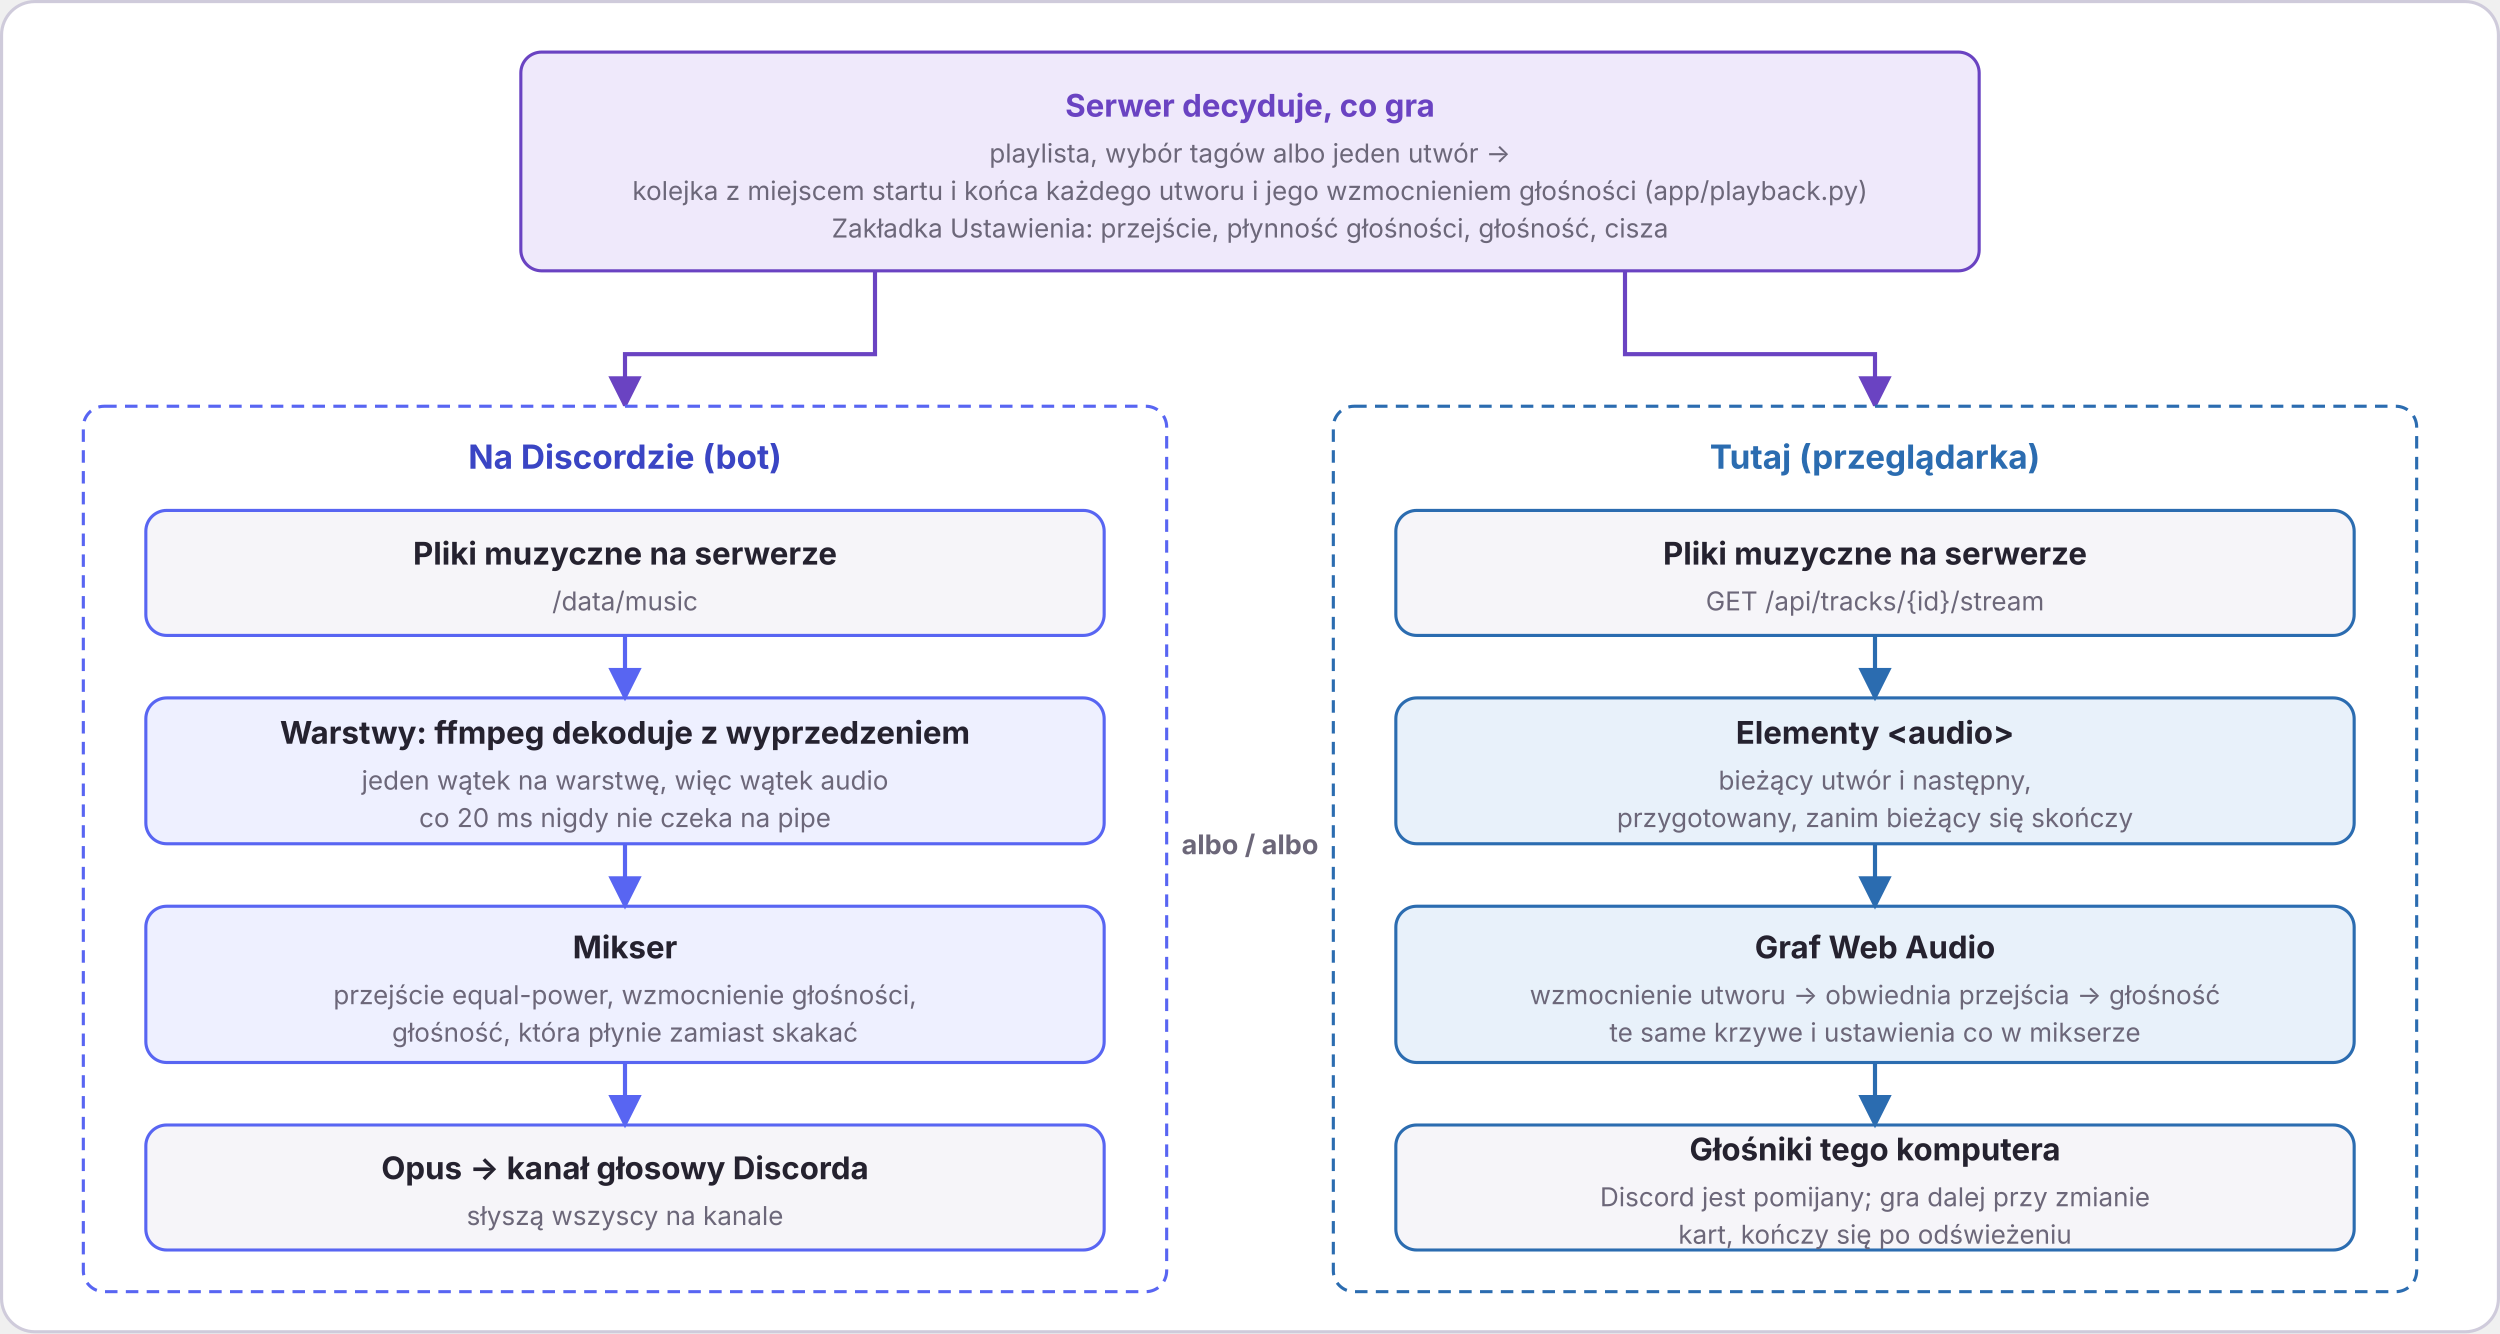
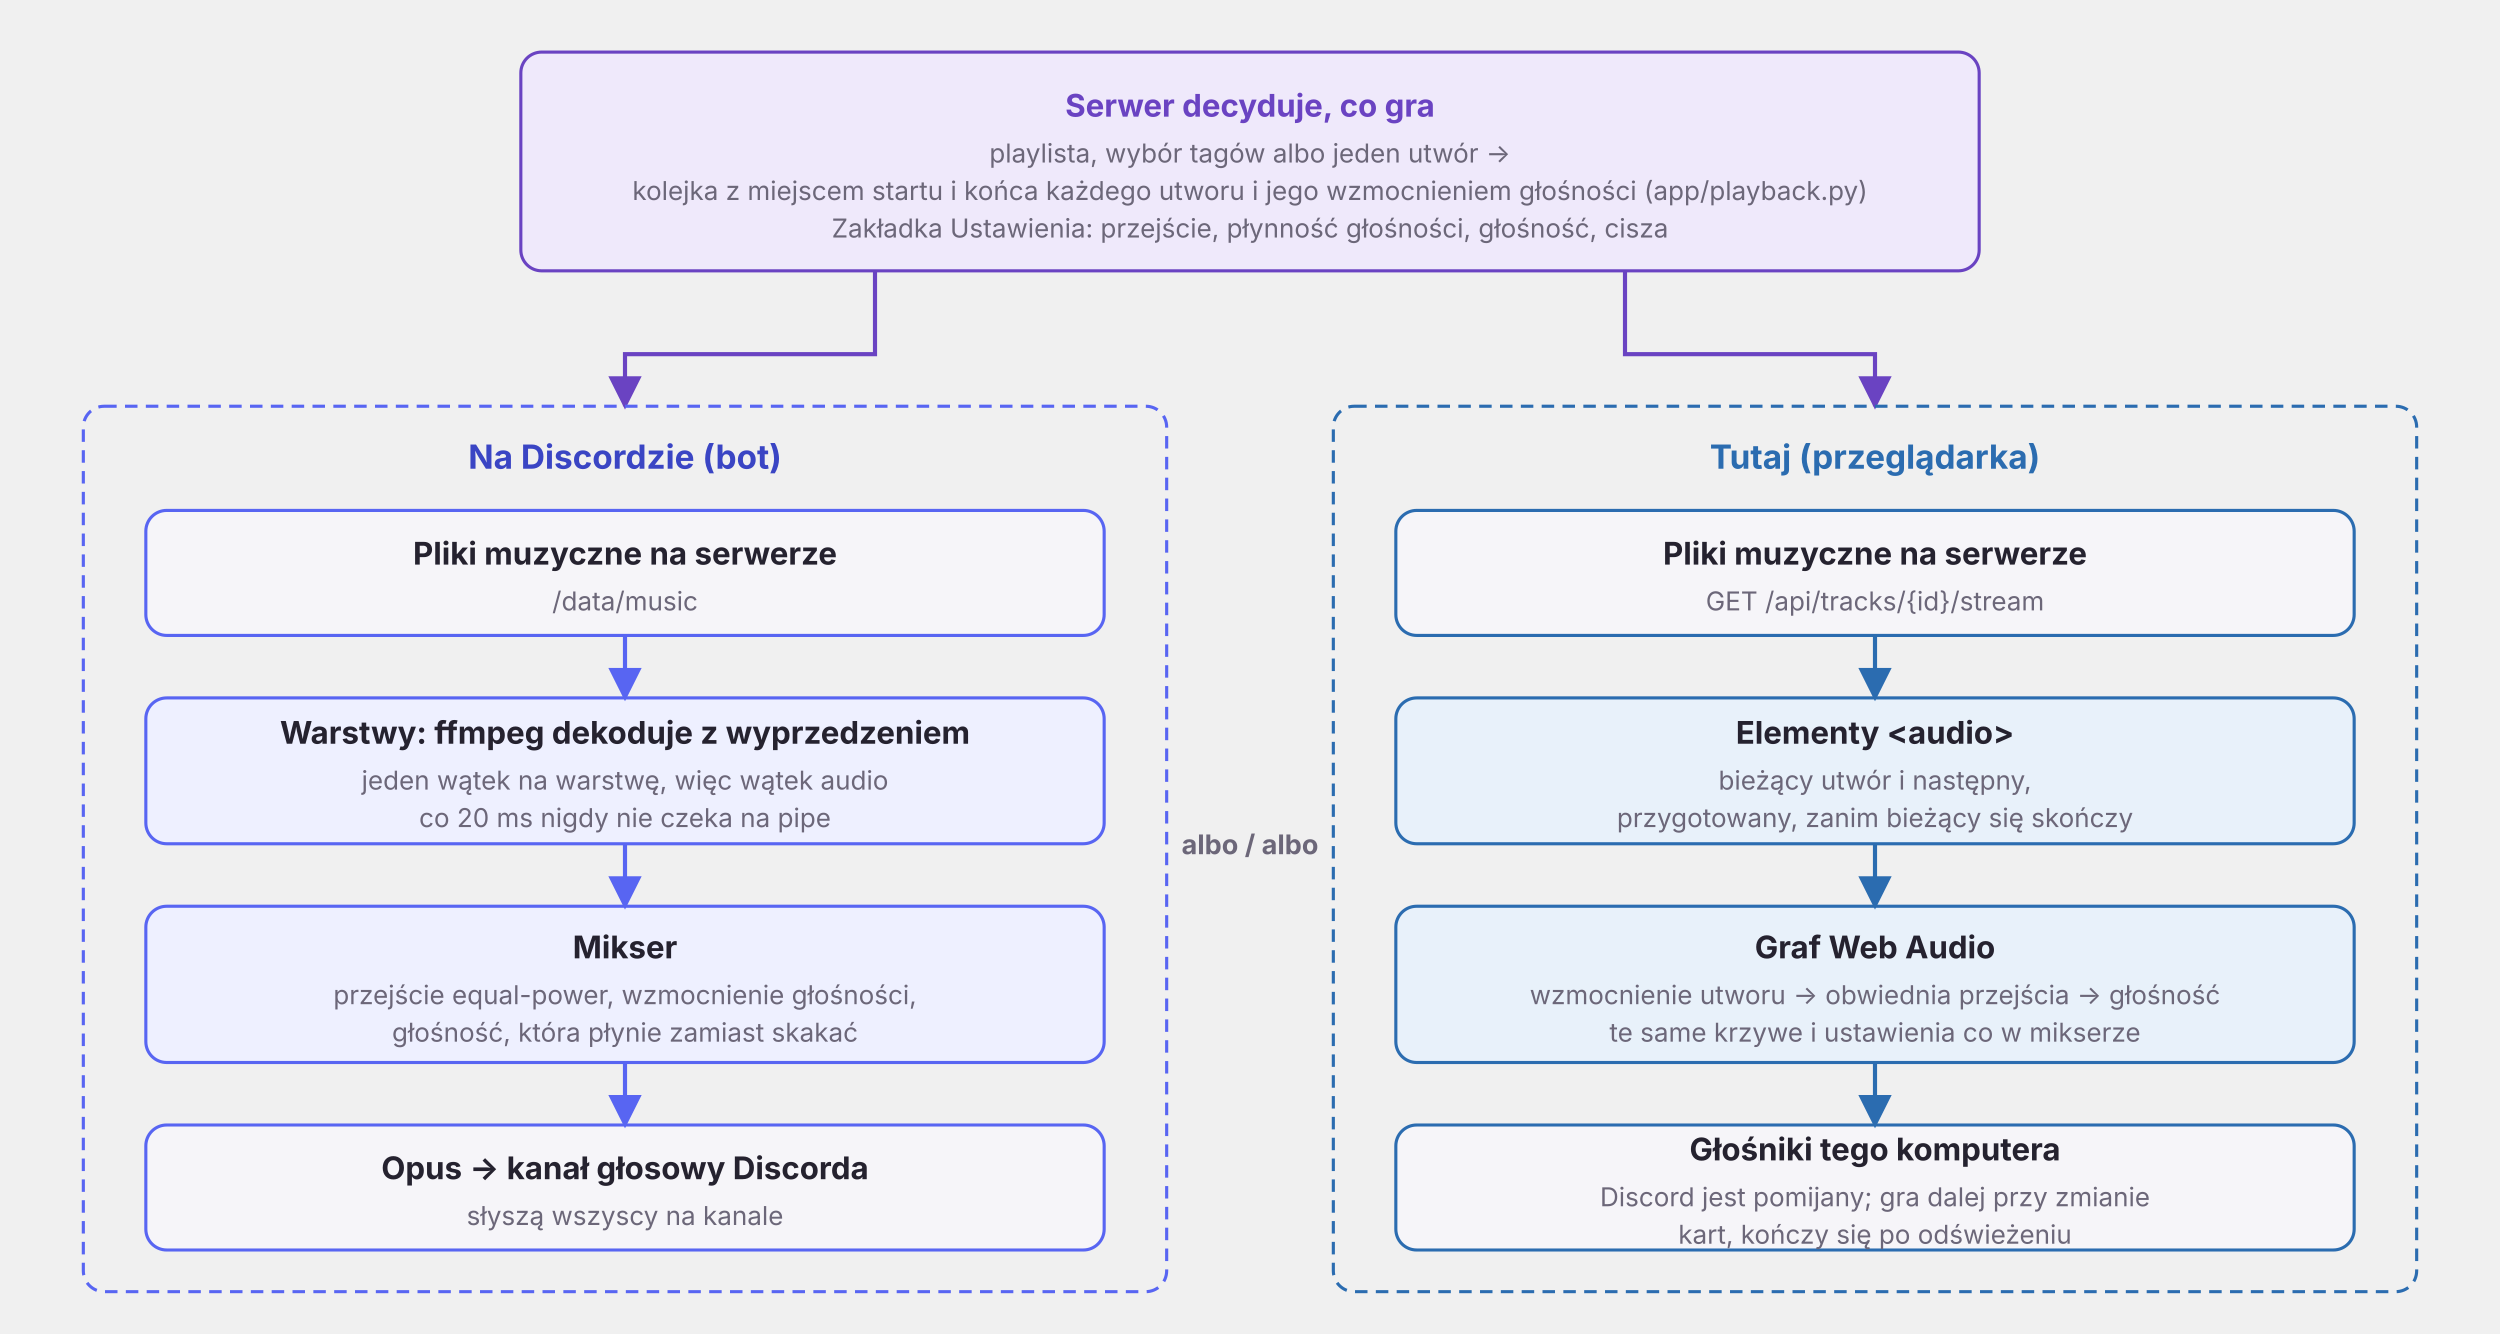
<svg xmlns="http://www.w3.org/2000/svg" viewBox="0 0 1200 640" width="1200" height="640" font-family="Inter, 'Segoe UI', 'DejaVu Sans', Arial, sans-serif">
  <defs>
    <marker id="head" viewBox="0 0 10 10" refX="9" refY="5" markerWidth="8" markerHeight="8" orient="auto">
      <path d="M0 0 L10 5 L0 10 z" fill="context-stroke" />
    </marker>
    <marker id="head-rev" viewBox="0 0 10 10" refX="1" refY="5" markerWidth="8" markerHeight="8" orient="auto-start-reverse">
      <path d="M0 0 L10 5 L0 10 z" fill="context-stroke" />
    </marker>
  </defs>
-   <rect x="0.75" y="0.75" width="1198.5" height="638.5" rx="16" fill="#ffffff" stroke="#cfcbdb" stroke-width="1.5" />
  <rect x="250" y="25" width="700" height="105" rx="10" fill="#efe9fb" stroke="#6a43c2" stroke-width="1.5" />
  <text x="600.0" y="56" text-anchor="middle" font-size="15" font-weight="700" fill="#6a43c2">Serwer decyduje, co gra</text>
  <text x="600.0" y="78" text-anchor="middle" font-size="12.5" fill="#6c6779">playlista, wybór tagów albo jeden utwór  →</text>
  <text x="600.0" y="96" text-anchor="middle" font-size="12.5" fill="#6c6779">kolejka z miejscem startu i końca każdego utworu i jego wzmocnieniem głośności (app/playback.py)</text>
  <text x="600.0" y="114" text-anchor="middle" font-size="12.5" fill="#6c6779">Zakładka Ustawienia: przejście, płynność głośności, głośność, cisza</text>
  <path d="M420 130 L420 170 L300 170 L300 195" fill="none" stroke="#6a43c2" stroke-width="2" marker-end="url(#head)" />
  <path d="M780 130 L780 170 L900 170 L900 195" fill="none" stroke="#6a43c2" stroke-width="2" marker-end="url(#head)" />
-   <rect x="40" y="195" width="520" height="425" rx="10" fill="#ffffff" stroke="#5865f2" stroke-width="1.5" stroke-dasharray="6 4" />
+   <rect x="40" y="195" width="520" height="425" rx="10" fill="none" stroke="#5865f2" stroke-width="1.5" stroke-dasharray="6 4" />
  <text x="300" y="225" text-anchor="middle" font-size="16" font-weight="700" fill="#3a45c4">Na Discordzie (bot)</text>
-   <rect x="640" y="195" width="520" height="425" rx="10" fill="#ffffff" stroke="#2b6cb0" stroke-width="1.5" stroke-dasharray="6 4" />
+   <rect x="640" y="195" width="520" height="425" rx="10" fill="none" stroke="#2b6cb0" stroke-width="1.5" stroke-dasharray="6 4" />
  <text x="900" y="225" text-anchor="middle" font-size="16" font-weight="700" fill="#2b6cb0">Tutaj (przeglądarka)</text>
  <text x="600" y="410" text-anchor="middle" font-size="13" font-weight="700" fill="#6c6779">albo / albo</text>
  <rect x="70" y="245" width="460" height="60" rx="10" fill="#f6f5f9" stroke="#5865f2" stroke-width="1.5" />
  <text x="300.0" y="271" text-anchor="middle" font-size="15" font-weight="700" fill="#25222f">Pliki muzyczne na serwerze</text>
  <text x="300.0" y="293" text-anchor="middle" font-size="12.5" fill="#6c6779">/data/music</text>
  <rect x="70" y="335" width="460" height="70" rx="10" fill="#eef0ff" stroke="#5865f2" stroke-width="1.5" />
  <text x="300.0" y="357" text-anchor="middle" font-size="15" font-weight="700" fill="#25222f">Warstwy: ffmpeg dekoduje z wyprzedzeniem</text>
  <text x="300.0" y="379" text-anchor="middle" font-size="12.5" fill="#6c6779">jeden wątek na warstwę, więc wątek audio</text>
  <text x="300.0" y="397" text-anchor="middle" font-size="12.5" fill="#6c6779">co 20 ms nigdy nie czeka na pipe</text>
  <rect x="70" y="435" width="460" height="75" rx="10" fill="#eef0ff" stroke="#5865f2" stroke-width="1.5" />
  <text x="300.0" y="460" text-anchor="middle" font-size="15" font-weight="700" fill="#25222f">Mikser</text>
  <text x="300.0" y="482" text-anchor="middle" font-size="12.5" fill="#6c6779">przejście equal-power, wzmocnienie głośności,</text>
  <text x="300.0" y="500" text-anchor="middle" font-size="12.5" fill="#6c6779">głośność, która płynie zamiast skakać</text>
  <rect x="70" y="540" width="460" height="60" rx="10" fill="#f6f5f9" stroke="#5865f2" stroke-width="1.5" />
  <text x="300.0" y="566" text-anchor="middle" font-size="15" font-weight="700" fill="#25222f">Opus → kanał głosowy Discorda</text>
  <text x="300.0" y="588" text-anchor="middle" font-size="12.5" fill="#6c6779">słyszą wszyscy na kanale</text>
  <path d="M300 305 L300 335" fill="none" stroke="#5865f2" stroke-width="2" marker-end="url(#head)" />
  <path d="M300 405 L300 435" fill="none" stroke="#5865f2" stroke-width="2" marker-end="url(#head)" />
  <path d="M300 510 L300 540" fill="none" stroke="#5865f2" stroke-width="2" marker-end="url(#head)" />
  <rect x="670" y="245" width="460" height="60" rx="10" fill="#f6f5f9" stroke="#2b6cb0" stroke-width="1.5" />
  <text x="900.0" y="271" text-anchor="middle" font-size="15" font-weight="700" fill="#25222f">Pliki muzyczne na serwerze</text>
  <text x="900.0" y="293" text-anchor="middle" font-size="12.5" fill="#6c6779">GET /api/tracks/{id}/stream</text>
  <rect x="670" y="335" width="460" height="70" rx="10" fill="#e8f1fa" stroke="#2b6cb0" stroke-width="1.5" />
  <text x="900.0" y="357" text-anchor="middle" font-size="15" font-weight="700" fill="#25222f">Elementy &lt;audio&gt;</text>
  <text x="900.0" y="379" text-anchor="middle" font-size="12.5" fill="#6c6779">bieżący utwór i następny,</text>
  <text x="900.0" y="397" text-anchor="middle" font-size="12.5" fill="#6c6779">przygotowany, zanim bieżący się skończy</text>
  <rect x="670" y="435" width="460" height="75" rx="10" fill="#e8f1fa" stroke="#2b6cb0" stroke-width="1.5" />
  <text x="900.0" y="460" text-anchor="middle" font-size="15" font-weight="700" fill="#25222f">Graf Web Audio</text>
  <text x="900.0" y="482" text-anchor="middle" font-size="12.5" fill="#6c6779">wzmocnienie utworu → obwiednia przejścia → głośność</text>
  <text x="900.0" y="500" text-anchor="middle" font-size="12.5" fill="#6c6779">te same krzywe i ustawienia co w mikserze</text>
  <rect x="670" y="540" width="460" height="60" rx="10" fill="#f6f5f9" stroke="#2b6cb0" stroke-width="1.5" />
  <text x="900.0" y="557" text-anchor="middle" font-size="15" font-weight="700" fill="#25222f">Głośniki tego komputera</text>
  <text x="900.0" y="579" text-anchor="middle" font-size="12.5" fill="#6c6779">Discord jest pomijany; gra dalej przy zmianie</text>
  <text x="900.0" y="597" text-anchor="middle" font-size="12.5" fill="#6c6779">kart, kończy się po odświeżeniu</text>
  <path d="M900 305 L900 335" fill="none" stroke="#2b6cb0" stroke-width="2" marker-end="url(#head)" />
  <path d="M900 405 L900 435" fill="none" stroke="#2b6cb0" stroke-width="2" marker-end="url(#head)" />
  <path d="M900 510 L900 540" fill="none" stroke="#2b6cb0" stroke-width="2" marker-end="url(#head)" />
</svg>
